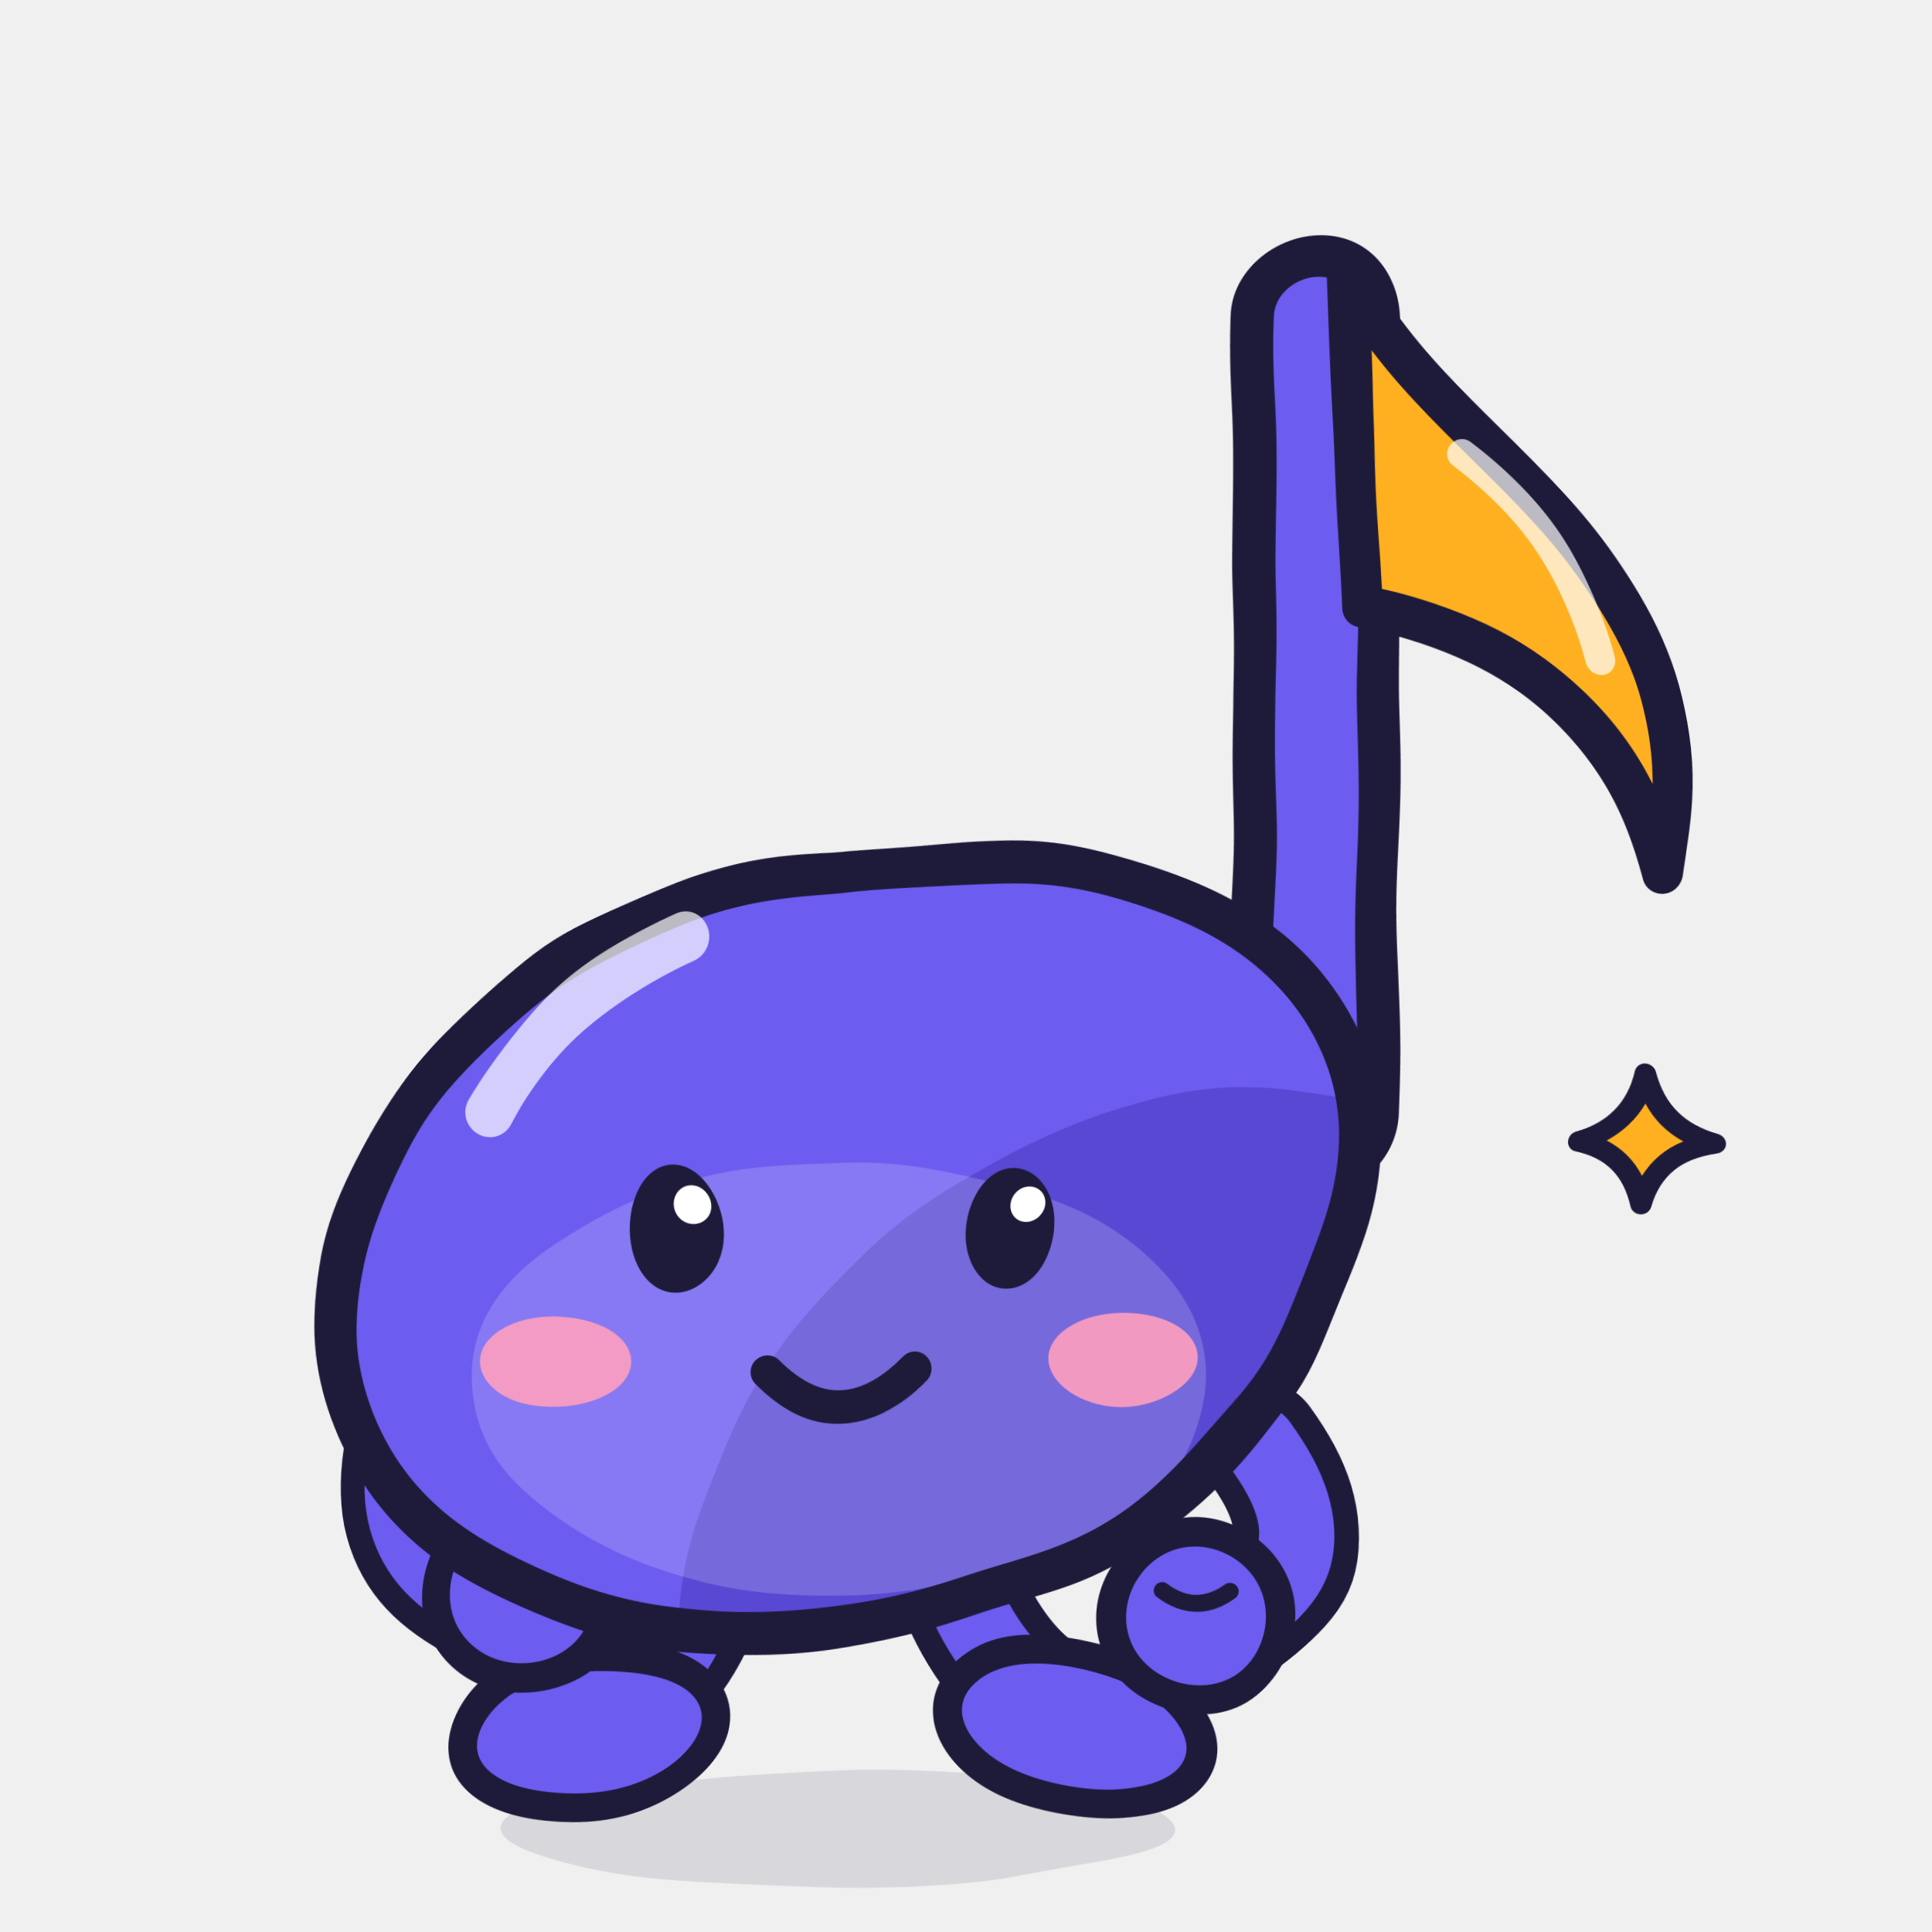
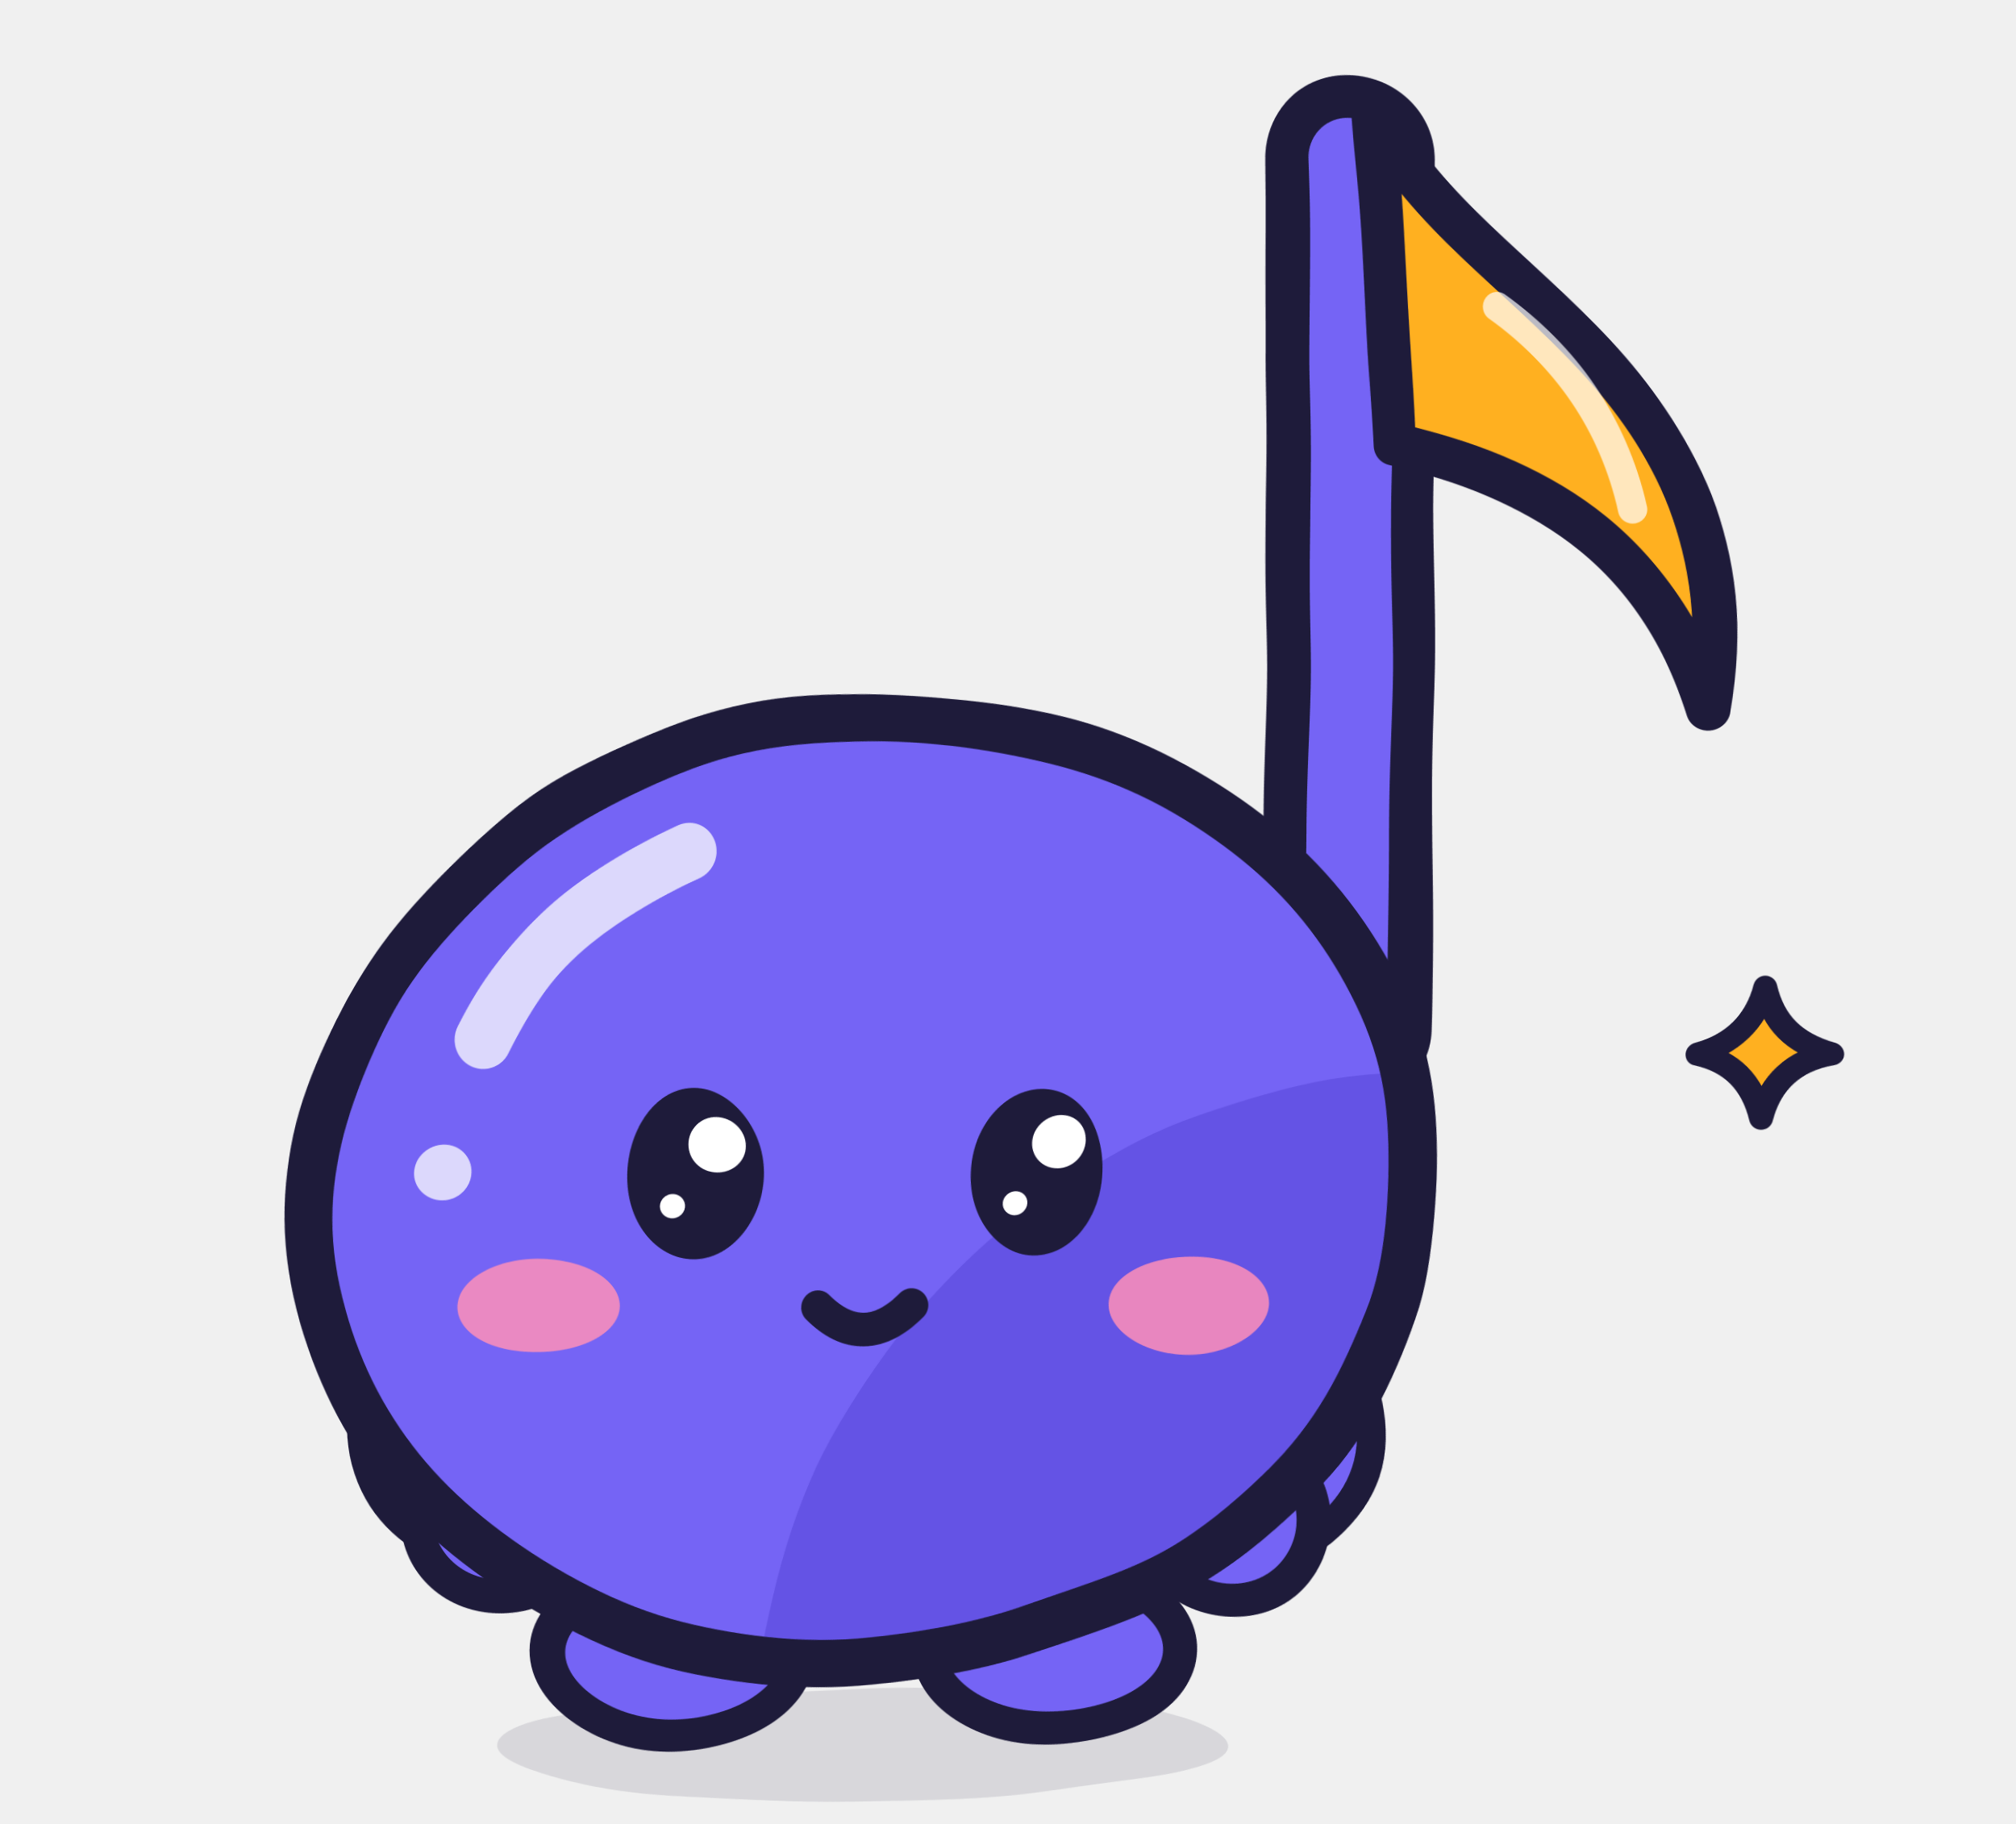
- <svg xmlns="http://www.w3.org/2000/svg" viewBox="0 0 230 230">
+ <svg xmlns="http://www.w3.org/2000/svg" viewBox="10 30 210 190">
  <defs>
    <filter id="w" x="-10%" y="-10%" width="120%" height="120%">
      <feTurbulence type="fractalNoise" baseFrequency="0.03" numOctaves="2" seed="7" />
-       <feDisplacementMap in="SourceGraphic" scale="2.6" />
+       <feDisplacementMap in="SourceGraphic" scale="2" />
    </filter>
    <clipPath id="c">
-       <path d="M100 104 C 136 98 162 112 162 136 C 162 166 132 192 96 194 C 62 196 40 180 40 158 C 40 128 66 108 100 104 Z" />
+       <ellipse cx="100" cy="154" rx="58" ry="49" transform="rotate(-8 100 154)" />
    </clipPath>
  </defs>
  <g filter="url(#w)">
-     <ellipse cx="100" cy="218" rx="40" ry="7" fill="#1e1b3a" opacity=".12" />
-     <rect x="149" y="30" width="15" height="110" rx="7.5" fill="#6d5cf0" stroke="#1e1b3a" stroke-width="5" />
-     <path d="M160 32 C 172 56 204 64 198 104 C 192 84 180 76 162 72 Z" fill="#ffb020" stroke="#1e1b3a" stroke-width="5" stroke-linejoin="round" />
-     <path d="M174 54 c8 6 14 14 16 24" stroke="#fff" stroke-width="3.5" stroke-linecap="round" fill="none" opacity=".7" />
-     <path d="M84 188 q-4 10 -10 14" stroke="#1e1b3a" stroke-width="15" stroke-linecap="round" fill="none" />
-     <path d="M84 188 q-4 10 -10 14" stroke="#6d5cf0" stroke-width="9" stroke-linecap="round" fill="none" />
-     <ellipse cx="70" cy="206" rx="15" ry="9" fill="#6d5cf0" stroke="#1e1b3a" stroke-width="3.5" transform="rotate(-12 70 206)" />
-     <path d="M114 188 q4 10 10 14" stroke="#1e1b3a" stroke-width="15" stroke-linecap="round" fill="none" />
-     <path d="M114 188 q4 10 10 14" stroke="#6d5cf0" stroke-width="9" stroke-linecap="round" fill="none" />
-     <ellipse cx="128" cy="206" rx="15" ry="9" fill="#6d5cf0" stroke="#1e1b3a" stroke-width="3.5" transform="rotate(12 128 206)" />
-     <path d="M50 168 q-8 16 10 24" stroke="#1e1b3a" stroke-width="15" stroke-linecap="round" fill="none" />
-     <path d="M50 168 q-8 16 10 24" stroke="#6d5cf0" stroke-width="9" stroke-linecap="round" fill="none" />
-     <circle cx="62" cy="190" r="10" fill="#6d5cf0" stroke="#1e1b3a" stroke-width="3.5" />
-     <path d="M58 187 q4 3 8 0" stroke="#1e1b3a" stroke-width="2" fill="none" stroke-linecap="round" />
-     <path d="M150 172 q10 14 -6 22" stroke="#1e1b3a" stroke-width="15" stroke-linecap="round" fill="none" />
-     <path d="M150 172 q10 14 -6 22" stroke="#6d5cf0" stroke-width="9" stroke-linecap="round" fill="none" />
-     <circle cx="142" cy="192" r="10" fill="#6d5cf0" stroke="#1e1b3a" stroke-width="3.5" />
-     <path d="M138 189 q4 3 8 0" stroke="#1e1b3a" stroke-width="2" fill="none" stroke-linecap="round" />
-     <path d="M100 104 C 136 98 162 112 162 136 C 162 166 132 192 96 194 C 62 196 40 180 40 158 C 40 128 66 108 100 104 Z" fill="#6d5cf0" />
+     <ellipse cx="100" cy="212" rx="38" ry="6" fill="#1e1b3a" opacity=".12" />
+     <rect x="144" y="40" width="13" height="104" rx="6.5" fill="#7564f5" stroke="#1e1b3a" stroke-width="4.5" />
+     <path d="M153 42 C 164 62 192 68 188 104 C 182 86 170 80 155 76 Z" fill="#ffb020" stroke="#1e1b3a" stroke-width="4.5" stroke-linejoin="round" />
+     <path d="M166 62 c7 5 12 12 14 21" stroke="#fff" stroke-width="3" stroke-linecap="round" fill="none" opacity=".7" />
+     <ellipse cx="80" cy="202" rx="13" ry="8.5" fill="#7564f5" stroke="#1e1b3a" stroke-width="3.5" />
+     <ellipse cx="120" cy="202" rx="13" ry="8.5" fill="#7564f5" stroke="#1e1b3a" stroke-width="3.5" />
+     <path d="M54 174 q-4 10 8 14" stroke="#1e1b3a" stroke-width="14" stroke-linecap="round" fill="none" />
+     <path d="M54 174 q-4 10 8 14" stroke="#7564f5" stroke-width="8" stroke-linecap="round" fill="none" />
+     <circle cx="62" cy="188" r="8.5" fill="#7564f5" stroke="#1e1b3a" stroke-width="3.5" />
+     <path d="M58.5 186 q3.5 3 7 0" stroke="#1e1b3a" stroke-width="2" fill="none" stroke-linecap="round" />
+     <path d="M146 174 q4 10 -8 14" stroke="#1e1b3a" stroke-width="14" stroke-linecap="round" fill="none" />
+     <path d="M146 174 q4 10 -8 14" stroke="#7564f5" stroke-width="8" stroke-linecap="round" fill="none" />
+     <circle cx="138" cy="188" r="8.5" fill="#7564f5" stroke="#1e1b3a" stroke-width="3.5" />
+     <path d="M134.5 186 q3.5 3 7 0" stroke="#1e1b3a" stroke-width="2" fill="none" stroke-linecap="round" />
+     <ellipse cx="100" cy="154" rx="58" ry="49" transform="rotate(-8 100 154)" fill="#7564f5" />
    <g clip-path="url(#c)">
-       <circle cx="150" cy="200" r="70" fill="#4334b5" opacity=".5" />
-       <ellipse cx="100" cy="164" rx="44" ry="26" fill="#ffffff" opacity=".18" />
+       <circle cx="160" cy="214" r="72" fill="#4f3fd0" opacity=".45" />
    </g>
-     <path d="M100 104 C 136 98 162 112 162 136 C 162 166 132 192 96 194 C 62 196 40 180 40 158 C 40 128 66 108 100 104 Z" fill="none" stroke="#1e1b3a" stroke-width="5" stroke-linejoin="round" />
-     <path d="M58 132 q8 -14 24 -20" stroke="#fff" stroke-width="6" stroke-linecap="round" fill="none" opacity=".7" />
-     <ellipse cx="66" cy="162" rx="9" ry="5.5" fill="#ff9ec0" opacity=".9" />
-     <ellipse cx="134" cy="162" rx="9" ry="5.5" fill="#ff9ec0" opacity=".9" />
-     <ellipse cx="80" cy="146" rx="5.5" ry="7.5" fill="#1e1b3a" />
-     <circle cx="82" cy="143" r="2.2" fill="#fff" />
-     <ellipse cx="120" cy="146" rx="5.5" ry="7.5" fill="#1e1b3a" />
-     <circle cx="122" cy="143" r="2.2" fill="#fff" />
-     <path d="M91 163 q9 9 18 0" stroke="#1e1b3a" stroke-width="4" stroke-linecap="round" fill="none" />
-     <path d="M196 128 Q197.6 134.4 204 136 Q197.6 137.6 196 144 Q194.4 137.6 188 136 Q194.4 134.4 196 128z" fill="#ffb020" stroke="#1e1b3a" stroke-width="2.5" stroke-linejoin="round" />
+     <ellipse cx="100" cy="154" rx="58" ry="49" transform="rotate(-8 100 154)" fill="none" stroke="#1e1b3a" stroke-width="5" />
+     <path d="M60 138 q7 -13 22 -19" stroke="#fff" stroke-width="6" stroke-linecap="round" fill="none" opacity=".75" />
+     <circle cx="56" cy="152" r="3" fill="#fff" opacity=".75" />
+     <ellipse cx="66" cy="166" rx="8.5" ry="5" fill="#ff8fb8" opacity=".85" />
+     <ellipse cx="134" cy="166" rx="8.5" ry="5" fill="#ff8fb8" opacity=".85" />
+     <ellipse cx="82" cy="152" rx="7" ry="9" fill="#1e1b3a" />
+     <circle cx="84.2" cy="148.8" r="2.9" fill="#fff" />
+     <circle cx="79.8" cy="155.4" r="1.3" fill="#fff" />
+     <ellipse cx="118" cy="152" rx="7" ry="9" fill="#1e1b3a" />
+     <circle cx="120.2" cy="148.8" r="2.9" fill="#fff" />
+     <circle cx="115.8" cy="155.4" r="1.3" fill="#fff" />
+     <path d="M95 166 q5 5 10 0" stroke="#1e1b3a" stroke-width="3.5" stroke-linecap="round" fill="none" />
+     <path d="M194 133 Q195.4 138.6 201 140 Q195.4 141.4 194 147 Q192.6 141.4 187 140 Q192.6 138.6 194 133z" fill="#ffb020" stroke="#1e1b3a" stroke-width="2.5" stroke-linejoin="round" />
  </g>
</svg>
